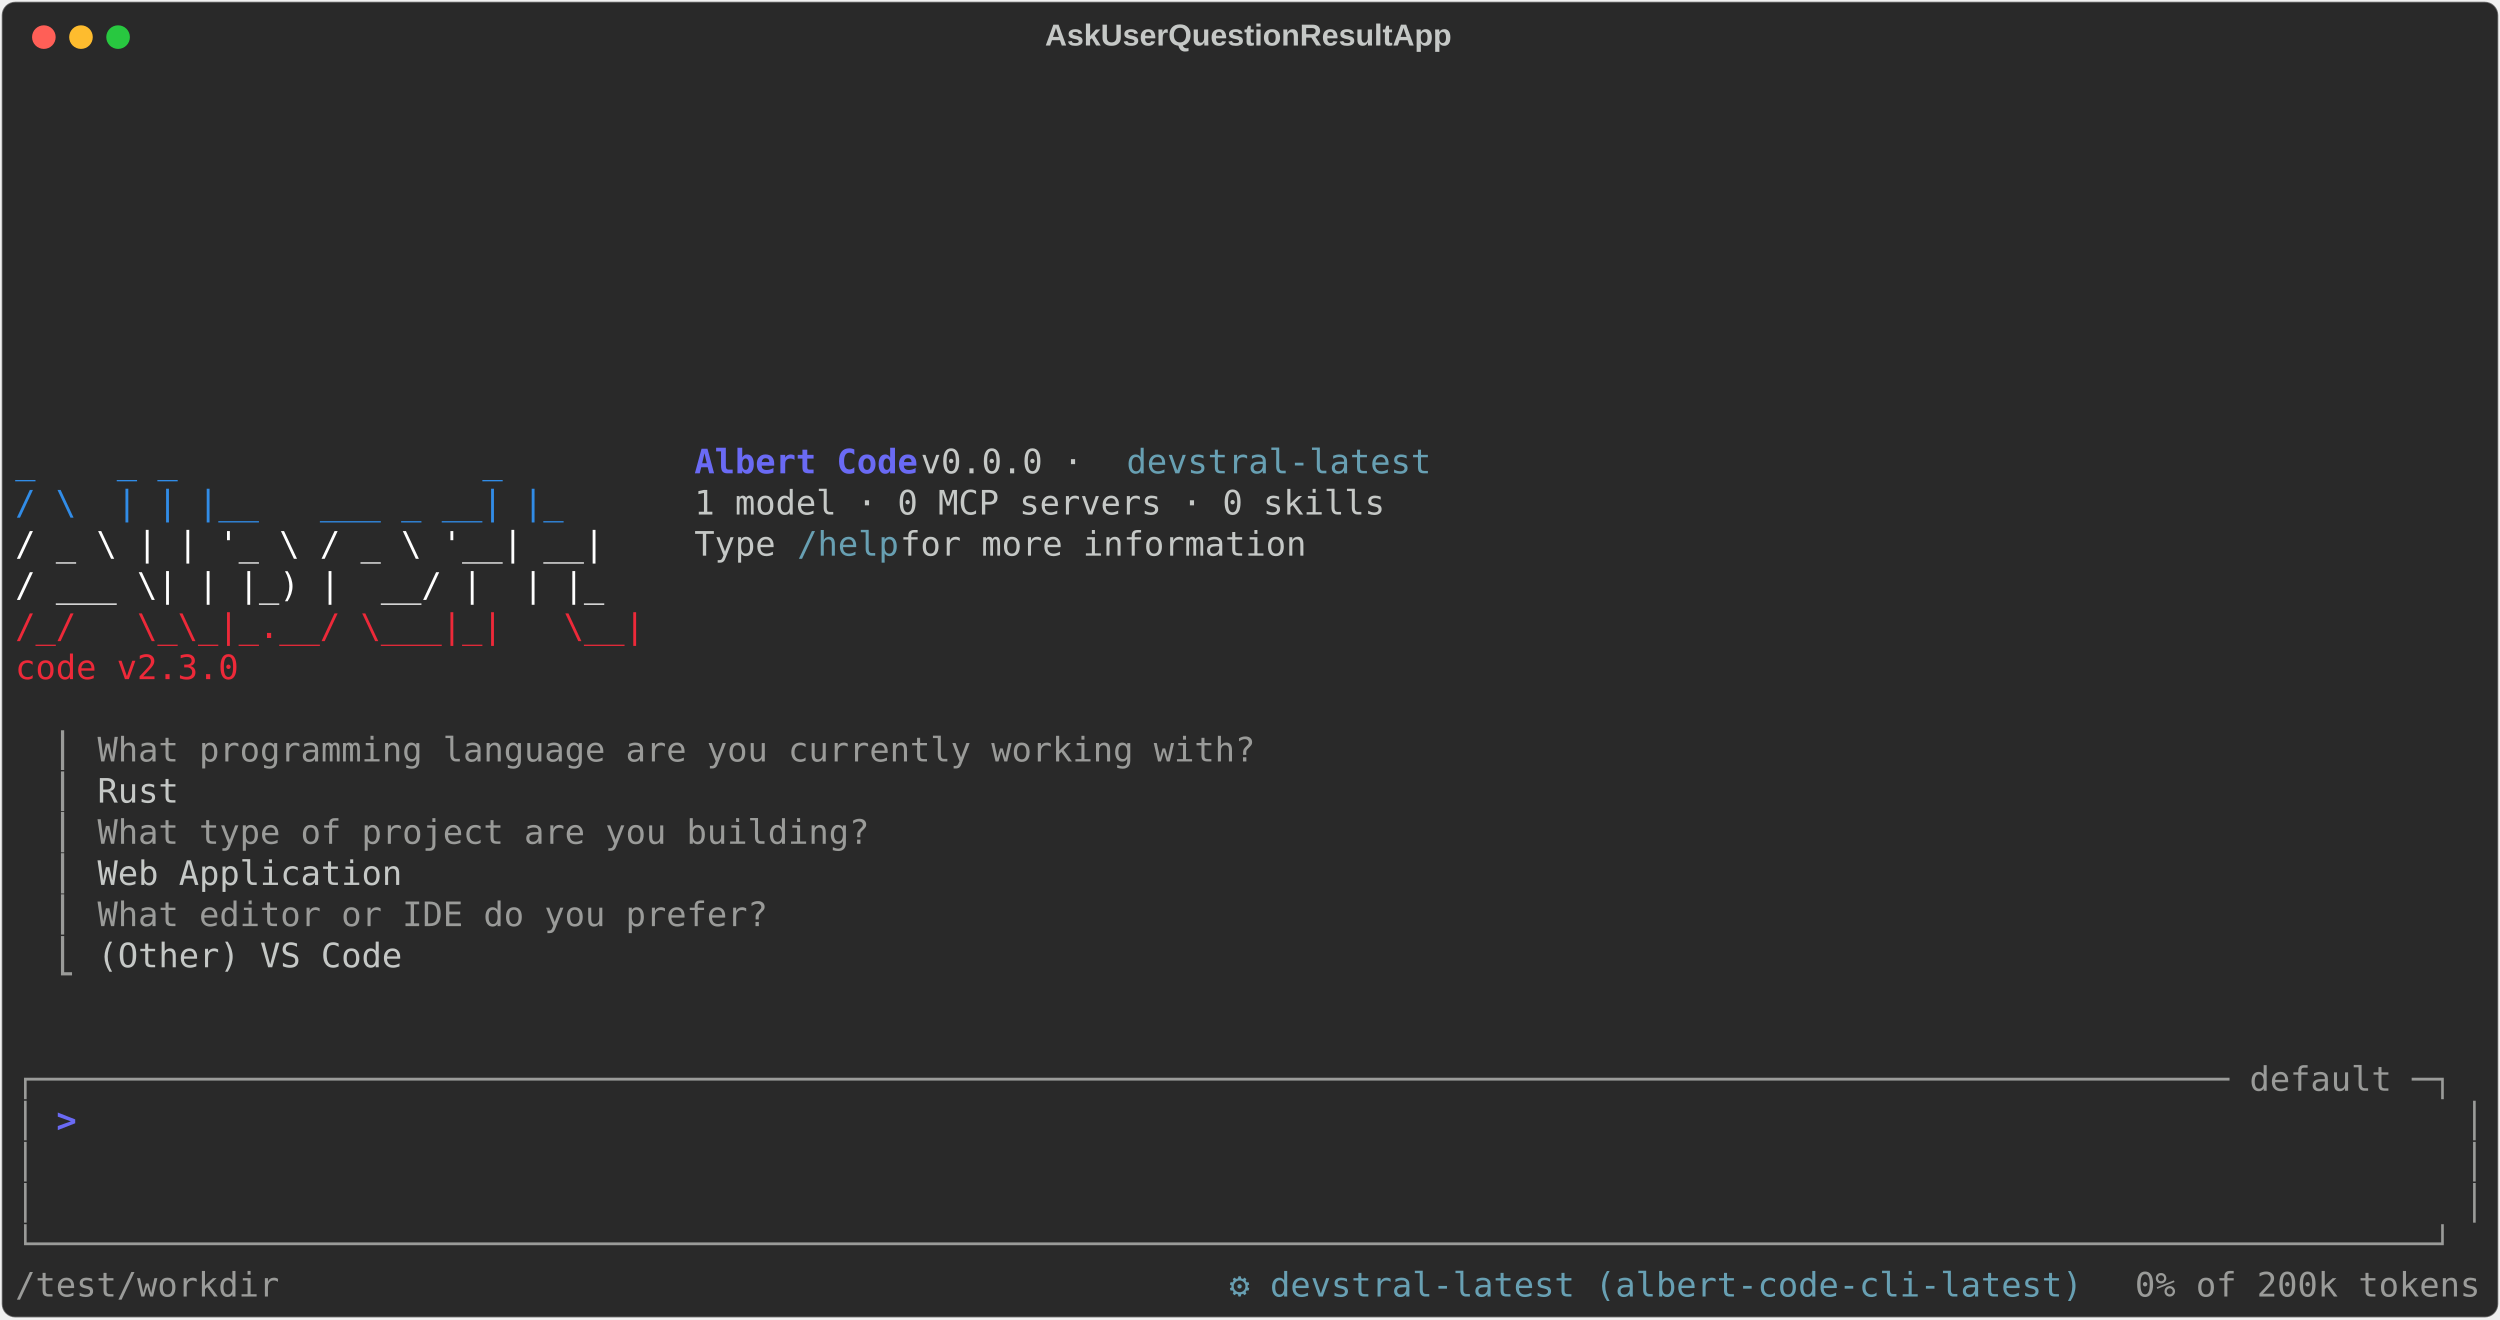
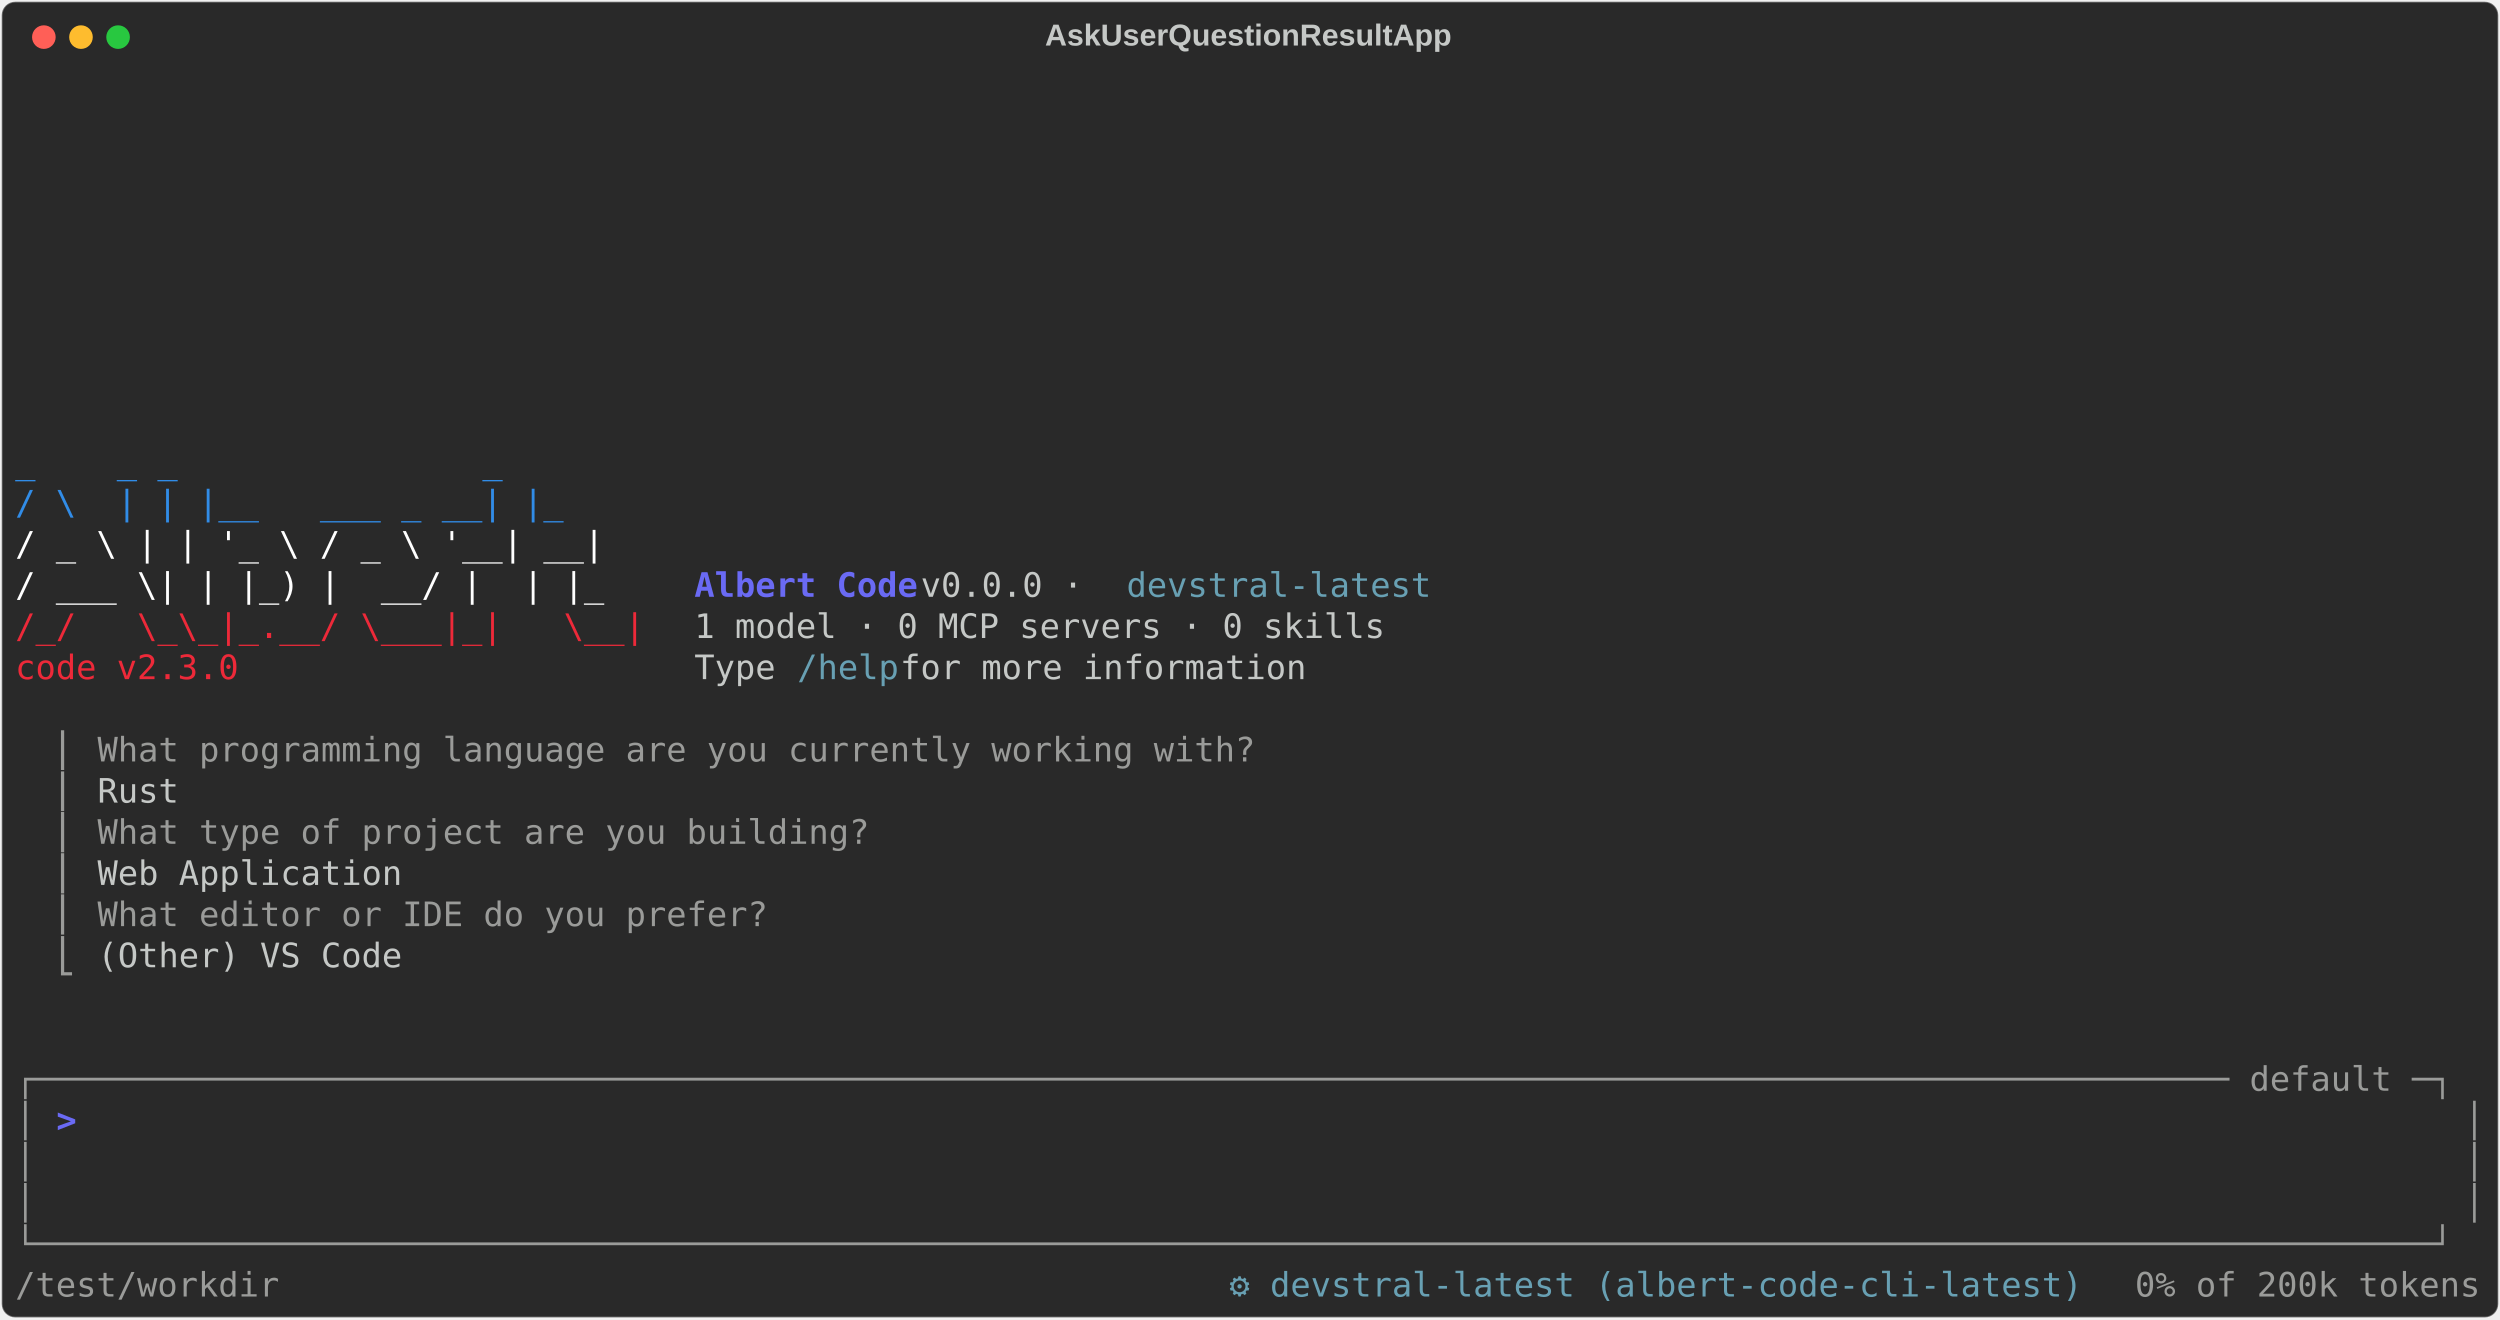
<svg xmlns="http://www.w3.org/2000/svg" class="rich-terminal" viewBox="0 0 1482 782.0">
  <style>

    @font-face {
        font-family: "Fira Code";
        src: local("FiraCode-Regular"),
                url("https://cdnjs.cloudflare.com/ajax/libs/firacode/6.2.0/woff2/FiraCode-Regular.woff2") format("woff2"),
                url("https://cdnjs.cloudflare.com/ajax/libs/firacode/6.2.0/woff/FiraCode-Regular.woff") format("woff");
        font-style: normal;
        font-weight: 400;
    }
    @font-face {
        font-family: "Fira Code";
        src: local("FiraCode-Bold"),
                url("https://cdnjs.cloudflare.com/ajax/libs/firacode/6.2.0/woff2/FiraCode-Bold.woff2") format("woff2"),
                url("https://cdnjs.cloudflare.com/ajax/libs/firacode/6.2.0/woff/FiraCode-Bold.woff") format("woff");
        font-style: bold;
        font-weight: 700;
    }

    .terminal-matrix {
        font-family: Fira Code, monospace;
        font-size: 20px;
        line-height: 24.4px;
        font-variant-east-asian: full-width;
    }

    .terminal-title {
        font-size: 18px;
        font-weight: bold;
        font-family: arial;
    }

    .terminal-r1 { fill: #c5c8c6 }
.terminal-r2 { fill: #318ce7 }
- .terminal-r3 { fill: #6a6af4;font-weight: bold }
- .terminal-r4 { fill: #68a0b3 }
- .terminal-r5 { fill: #ffffff }
+ .terminal-r3 { fill: #ffffff }
+ .terminal-r4 { fill: #6a6af4;font-weight: bold }
+ .terminal-r5 { fill: #68a0b3 }
.terminal-r6 { fill: #ed2939 }
.terminal-r7 { fill: #9a9b99 }
    </style>
  <defs>
    <clipPath id="terminal-clip-terminal">
      <rect x="0" y="0" width="1463.0" height="731.0" />
    </clipPath>
    <clipPath id="terminal-line-0">
      <rect x="0" y="1.5" width="1464" height="24.65" />
    </clipPath>
    <clipPath id="terminal-line-1">
      <rect x="0" y="25.9" width="1464" height="24.65" />
    </clipPath>
    <clipPath id="terminal-line-2">
      <rect x="0" y="50.3" width="1464" height="24.65" />
    </clipPath>
    <clipPath id="terminal-line-3">
      <rect x="0" y="74.7" width="1464" height="24.65" />
    </clipPath>
    <clipPath id="terminal-line-4">
      <rect x="0" y="99.1" width="1464" height="24.65" />
    </clipPath>
    <clipPath id="terminal-line-5">
      <rect x="0" y="123.5" width="1464" height="24.65" />
    </clipPath>
    <clipPath id="terminal-line-6">
      <rect x="0" y="147.9" width="1464" height="24.65" />
    </clipPath>
    <clipPath id="terminal-line-7">
      <rect x="0" y="172.3" width="1464" height="24.65" />
    </clipPath>
    <clipPath id="terminal-line-8">
      <rect x="0" y="196.7" width="1464" height="24.65" />
    </clipPath>
    <clipPath id="terminal-line-9">
      <rect x="0" y="221.1" width="1464" height="24.65" />
    </clipPath>
    <clipPath id="terminal-line-10">
      <rect x="0" y="245.5" width="1464" height="24.65" />
    </clipPath>
    <clipPath id="terminal-line-11">
      <rect x="0" y="269.9" width="1464" height="24.65" />
    </clipPath>
    <clipPath id="terminal-line-12">
      <rect x="0" y="294.3" width="1464" height="24.65" />
    </clipPath>
    <clipPath id="terminal-line-13">
      <rect x="0" y="318.7" width="1464" height="24.65" />
    </clipPath>
    <clipPath id="terminal-line-14">
      <rect x="0" y="343.1" width="1464" height="24.65" />
    </clipPath>
    <clipPath id="terminal-line-15">
      <rect x="0" y="367.5" width="1464" height="24.65" />
    </clipPath>
    <clipPath id="terminal-line-16">
      <rect x="0" y="391.9" width="1464" height="24.65" />
    </clipPath>
    <clipPath id="terminal-line-17">
      <rect x="0" y="416.3" width="1464" height="24.65" />
    </clipPath>
    <clipPath id="terminal-line-18">
      <rect x="0" y="440.7" width="1464" height="24.65" />
    </clipPath>
    <clipPath id="terminal-line-19">
      <rect x="0" y="465.1" width="1464" height="24.65" />
    </clipPath>
    <clipPath id="terminal-line-20">
      <rect x="0" y="489.5" width="1464" height="24.65" />
    </clipPath>
    <clipPath id="terminal-line-21">
      <rect x="0" y="513.9" width="1464" height="24.65" />
    </clipPath>
    <clipPath id="terminal-line-22">
      <rect x="0" y="538.3" width="1464" height="24.65" />
    </clipPath>
    <clipPath id="terminal-line-23">
      <rect x="0" y="562.7" width="1464" height="24.65" />
    </clipPath>
    <clipPath id="terminal-line-24">
      <rect x="0" y="587.1" width="1464" height="24.65" />
    </clipPath>
    <clipPath id="terminal-line-25">
      <rect x="0" y="611.5" width="1464" height="24.65" />
    </clipPath>
    <clipPath id="terminal-line-26">
      <rect x="0" y="635.9" width="1464" height="24.65" />
    </clipPath>
    <clipPath id="terminal-line-27">
      <rect x="0" y="660.3" width="1464" height="24.65" />
    </clipPath>
    <clipPath id="terminal-line-28">
      <rect x="0" y="684.7" width="1464" height="24.65" />
    </clipPath>
  </defs>
  <rect fill="#292929" stroke="rgba(255,255,255,0.35)" stroke-width="1" x="1" y="1" width="1480" height="780" rx="8" />
  <text class="terminal-title" fill="#c5c8c6" text-anchor="middle" x="740" y="27">AskUserQuestionResultApp</text>
  <g transform="translate(26,22)">
    <circle cx="0" cy="0" r="7" fill="#ff5f57" />
    <circle cx="22" cy="0" r="7" fill="#febc2e" />
    <circle cx="44" cy="0" r="7" fill="#28c840" />
  </g>
  <g transform="translate(9, 41)" clip-path="url(#terminal-clip-terminal)">
    <g class="terminal-matrix">
      <text class="terminal-r1" x="1464" y="20" textLength="12.2" clip-path="url(#terminal-line-0)">
</text>
      <text class="terminal-r1" x="1464" y="44.4" textLength="12.2" clip-path="url(#terminal-line-1)">
</text>
      <text class="terminal-r1" x="1464" y="68.8" textLength="12.2" clip-path="url(#terminal-line-2)">
</text>
      <text class="terminal-r1" x="1464" y="93.2" textLength="12.2" clip-path="url(#terminal-line-3)">
</text>
      <text class="terminal-r1" x="1464" y="117.6" textLength="12.2" clip-path="url(#terminal-line-4)">
</text>
      <text class="terminal-r1" x="1464" y="142" textLength="12.2" clip-path="url(#terminal-line-5)">
</text>
      <text class="terminal-r1" x="1464" y="166.4" textLength="12.2" clip-path="url(#terminal-line-6)">
</text>
      <text class="terminal-r1" x="1464" y="190.8" textLength="12.2" clip-path="url(#terminal-line-7)">
</text>
      <text class="terminal-r1" x="1464" y="215.2" textLength="12.2" clip-path="url(#terminal-line-8)">
</text>
      <text class="terminal-r2" x="0" y="239.6" textLength="378.2" clip-path="url(#terminal-line-9)">    _    _ _               _   </text>
-       <text class="terminal-r3" x="402.6" y="239.6" textLength="134.2" clip-path="url(#terminal-line-9)">Albert Code</text>
-       <text class="terminal-r1" x="536.8" y="239.6" textLength="122" clip-path="url(#terminal-line-9)"> v0.0.0 · </text>
-       <text class="terminal-r4" x="658.8" y="239.6" textLength="183" clip-path="url(#terminal-line-9)">devstral-latest</text>
      <text class="terminal-r1" x="1464" y="239.6" textLength="12.2" clip-path="url(#terminal-line-9)">
</text>
      <text class="terminal-r2" x="0" y="264" textLength="378.2" clip-path="url(#terminal-line-10)">   / \  | | |__   ___ _ __| |_ </text>
-       <text class="terminal-r1" x="402.6" y="264" textLength="414.8" clip-path="url(#terminal-line-10)">1 model · 0 MCP servers · 0 skills</text>
      <text class="terminal-r1" x="1464" y="264" textLength="12.2" clip-path="url(#terminal-line-10)">
</text>
-       <text class="terminal-r5" x="0" y="288.4" textLength="378.2" clip-path="url(#terminal-line-11)">  / _ \ | | '_ \ / _ \ '__| __|</text>
-       <text class="terminal-r1" x="402.6" y="288.4" textLength="61" clip-path="url(#terminal-line-11)">Type </text>
-       <text class="terminal-r4" x="463.6" y="288.4" textLength="61" clip-path="url(#terminal-line-11)">/help</text>
-       <text class="terminal-r1" x="524.6" y="288.4" textLength="256.2" clip-path="url(#terminal-line-11)"> for more information</text>
+       <text class="terminal-r3" x="0" y="288.4" textLength="378.2" clip-path="url(#terminal-line-11)">  / _ \ | | '_ \ / _ \ '__| __|</text>
      <text class="terminal-r1" x="1464" y="288.4" textLength="12.2" clip-path="url(#terminal-line-11)">
</text>
-       <text class="terminal-r5" x="0" y="312.8" textLength="378.2" clip-path="url(#terminal-line-12)"> / ___ \| | |_) |  __/ |  | |_ </text>
+       <text class="terminal-r3" x="0" y="312.8" textLength="378.2" clip-path="url(#terminal-line-12)"> / ___ \| | |_) |  __/ |  | |_ </text>
+       <text class="terminal-r4" x="402.6" y="312.8" textLength="134.2" clip-path="url(#terminal-line-12)">Albert Code</text>
+       <text class="terminal-r1" x="536.8" y="312.8" textLength="122" clip-path="url(#terminal-line-12)"> v0.0.0 · </text>
+       <text class="terminal-r5" x="658.8" y="312.8" textLength="183" clip-path="url(#terminal-line-12)">devstral-latest</text>
      <text class="terminal-r1" x="1464" y="312.8" textLength="12.2" clip-path="url(#terminal-line-12)">
</text>
      <text class="terminal-r6" x="0" y="337.2" textLength="378.2" clip-path="url(#terminal-line-13)">/_/   \_\_|_.__/ \___|_|   \__|</text>
+       <text class="terminal-r1" x="402.6" y="337.2" textLength="414.8" clip-path="url(#terminal-line-13)">1 model · 0 MCP servers · 0 skills</text>
      <text class="terminal-r1" x="1464" y="337.2" textLength="12.2" clip-path="url(#terminal-line-13)">
</text>
      <text class="terminal-r6" x="0" y="361.6" textLength="353.8" clip-path="url(#terminal-line-14)">                  code v2.3.0</text>
+       <text class="terminal-r1" x="402.6" y="361.6" textLength="61" clip-path="url(#terminal-line-14)">Type </text>
+       <text class="terminal-r5" x="463.6" y="361.6" textLength="61" clip-path="url(#terminal-line-14)">/help</text>
+       <text class="terminal-r1" x="524.6" y="361.6" textLength="256.2" clip-path="url(#terminal-line-14)"> for more information</text>
      <text class="terminal-r1" x="1464" y="361.6" textLength="12.2" clip-path="url(#terminal-line-14)">
</text>
      <text class="terminal-r1" x="1464" y="386" textLength="12.2" clip-path="url(#terminal-line-15)">
</text>
      <text class="terminal-r7" x="24.4" y="410.4" textLength="12.2" clip-path="url(#terminal-line-16)">⎢</text>
      <text class="terminal-r7" x="48.8" y="410.4" textLength="695.4" clip-path="url(#terminal-line-16)">What programming language are you currently working with?</text>
      <text class="terminal-r1" x="1464" y="410.4" textLength="12.2" clip-path="url(#terminal-line-16)">
</text>
      <text class="terminal-r7" x="24.4" y="434.8" textLength="12.2" clip-path="url(#terminal-line-17)">⎢</text>
      <text class="terminal-r1" x="48.8" y="434.8" textLength="48.8" clip-path="url(#terminal-line-17)">Rust</text>
      <text class="terminal-r1" x="1464" y="434.8" textLength="12.2" clip-path="url(#terminal-line-17)">
</text>
      <text class="terminal-r7" x="24.4" y="459.2" textLength="12.2" clip-path="url(#terminal-line-18)">⎢</text>
      <text class="terminal-r7" x="48.8" y="459.2" textLength="463.6" clip-path="url(#terminal-line-18)">What type of project are you building?</text>
      <text class="terminal-r1" x="1464" y="459.2" textLength="12.2" clip-path="url(#terminal-line-18)">
</text>
      <text class="terminal-r7" x="24.4" y="483.6" textLength="12.2" clip-path="url(#terminal-line-19)">⎢</text>
      <text class="terminal-r1" x="48.8" y="483.6" textLength="183" clip-path="url(#terminal-line-19)">Web Application</text>
      <text class="terminal-r1" x="1464" y="483.6" textLength="12.2" clip-path="url(#terminal-line-19)">
</text>
      <text class="terminal-r7" x="24.4" y="508" textLength="12.2" clip-path="url(#terminal-line-20)">⎢</text>
      <text class="terminal-r7" x="48.8" y="508" textLength="402.6" clip-path="url(#terminal-line-20)">What editor or IDE do you prefer?</text>
      <text class="terminal-r1" x="1464" y="508" textLength="12.2" clip-path="url(#terminal-line-20)">
</text>
      <text class="terminal-r7" x="24.4" y="532.4" textLength="12.2" clip-path="url(#terminal-line-21)">⎣</text>
      <text class="terminal-r1" x="48.8" y="532.4" textLength="183" clip-path="url(#terminal-line-21)">(Other) VS Code</text>
      <text class="terminal-r1" x="1464" y="532.4" textLength="12.2" clip-path="url(#terminal-line-21)">
</text>
      <text class="terminal-r1" x="1464" y="556.8" textLength="12.2" clip-path="url(#terminal-line-22)">
</text>
      <text class="terminal-r1" x="1464" y="581.2" textLength="12.2" clip-path="url(#terminal-line-23)">
</text>
      <text class="terminal-r7" x="0" y="605.6" textLength="1464" clip-path="url(#terminal-line-24)">┌──────────────────────────────────────────────────────────────────────────────────────────────────────────── default ─┐</text>
      <text class="terminal-r1" x="1464" y="605.6" textLength="12.2" clip-path="url(#terminal-line-24)">
</text>
      <text class="terminal-r7" x="0" y="630" textLength="12.2" clip-path="url(#terminal-line-25)">│</text>
-       <text class="terminal-r3" x="24.4" y="630" textLength="12.2" clip-path="url(#terminal-line-25)">&gt;</text>
+       <text class="terminal-r4" x="24.4" y="630" textLength="12.2" clip-path="url(#terminal-line-25)">&gt;</text>
      <text class="terminal-r7" x="1451.8" y="630" textLength="12.2" clip-path="url(#terminal-line-25)">│</text>
      <text class="terminal-r1" x="1464" y="630" textLength="12.2" clip-path="url(#terminal-line-25)">
</text>
      <text class="terminal-r7" x="0" y="654.4" textLength="12.2" clip-path="url(#terminal-line-26)">│</text>
      <text class="terminal-r7" x="1451.8" y="654.4" textLength="12.2" clip-path="url(#terminal-line-26)">│</text>
      <text class="terminal-r1" x="1464" y="654.4" textLength="12.2" clip-path="url(#terminal-line-26)">
</text>
      <text class="terminal-r7" x="0" y="678.8" textLength="12.2" clip-path="url(#terminal-line-27)">│</text>
      <text class="terminal-r7" x="1451.8" y="678.8" textLength="12.2" clip-path="url(#terminal-line-27)">│</text>
      <text class="terminal-r1" x="1464" y="678.8" textLength="12.2" clip-path="url(#terminal-line-27)">
</text>
      <text class="terminal-r7" x="0" y="703.2" textLength="1464" clip-path="url(#terminal-line-28)">└──────────────────────────────────────────────────────────────────────────────────────────────────────────────────────┘</text>
      <text class="terminal-r1" x="1464" y="703.2" textLength="12.2" clip-path="url(#terminal-line-28)">
</text>
      <text class="terminal-r7" x="0" y="727.6" textLength="158.6" clip-path="url(#terminal-line-29)">/test/workdir</text>
-       <text class="terminal-r4" x="719.8" y="727.6" textLength="512.4" clip-path="url(#terminal-line-29)">⚙ devstral-latest (albert-code-cli-latest)</text>
+       <text class="terminal-r5" x="719.8" y="727.6" textLength="512.4" clip-path="url(#terminal-line-29)">⚙ devstral-latest (albert-code-cli-latest)</text>
      <text class="terminal-r7" x="1256.6" y="727.6" textLength="207.4" clip-path="url(#terminal-line-29)">0% of 200k tokens</text>
    </g>
  </g>
</svg>
